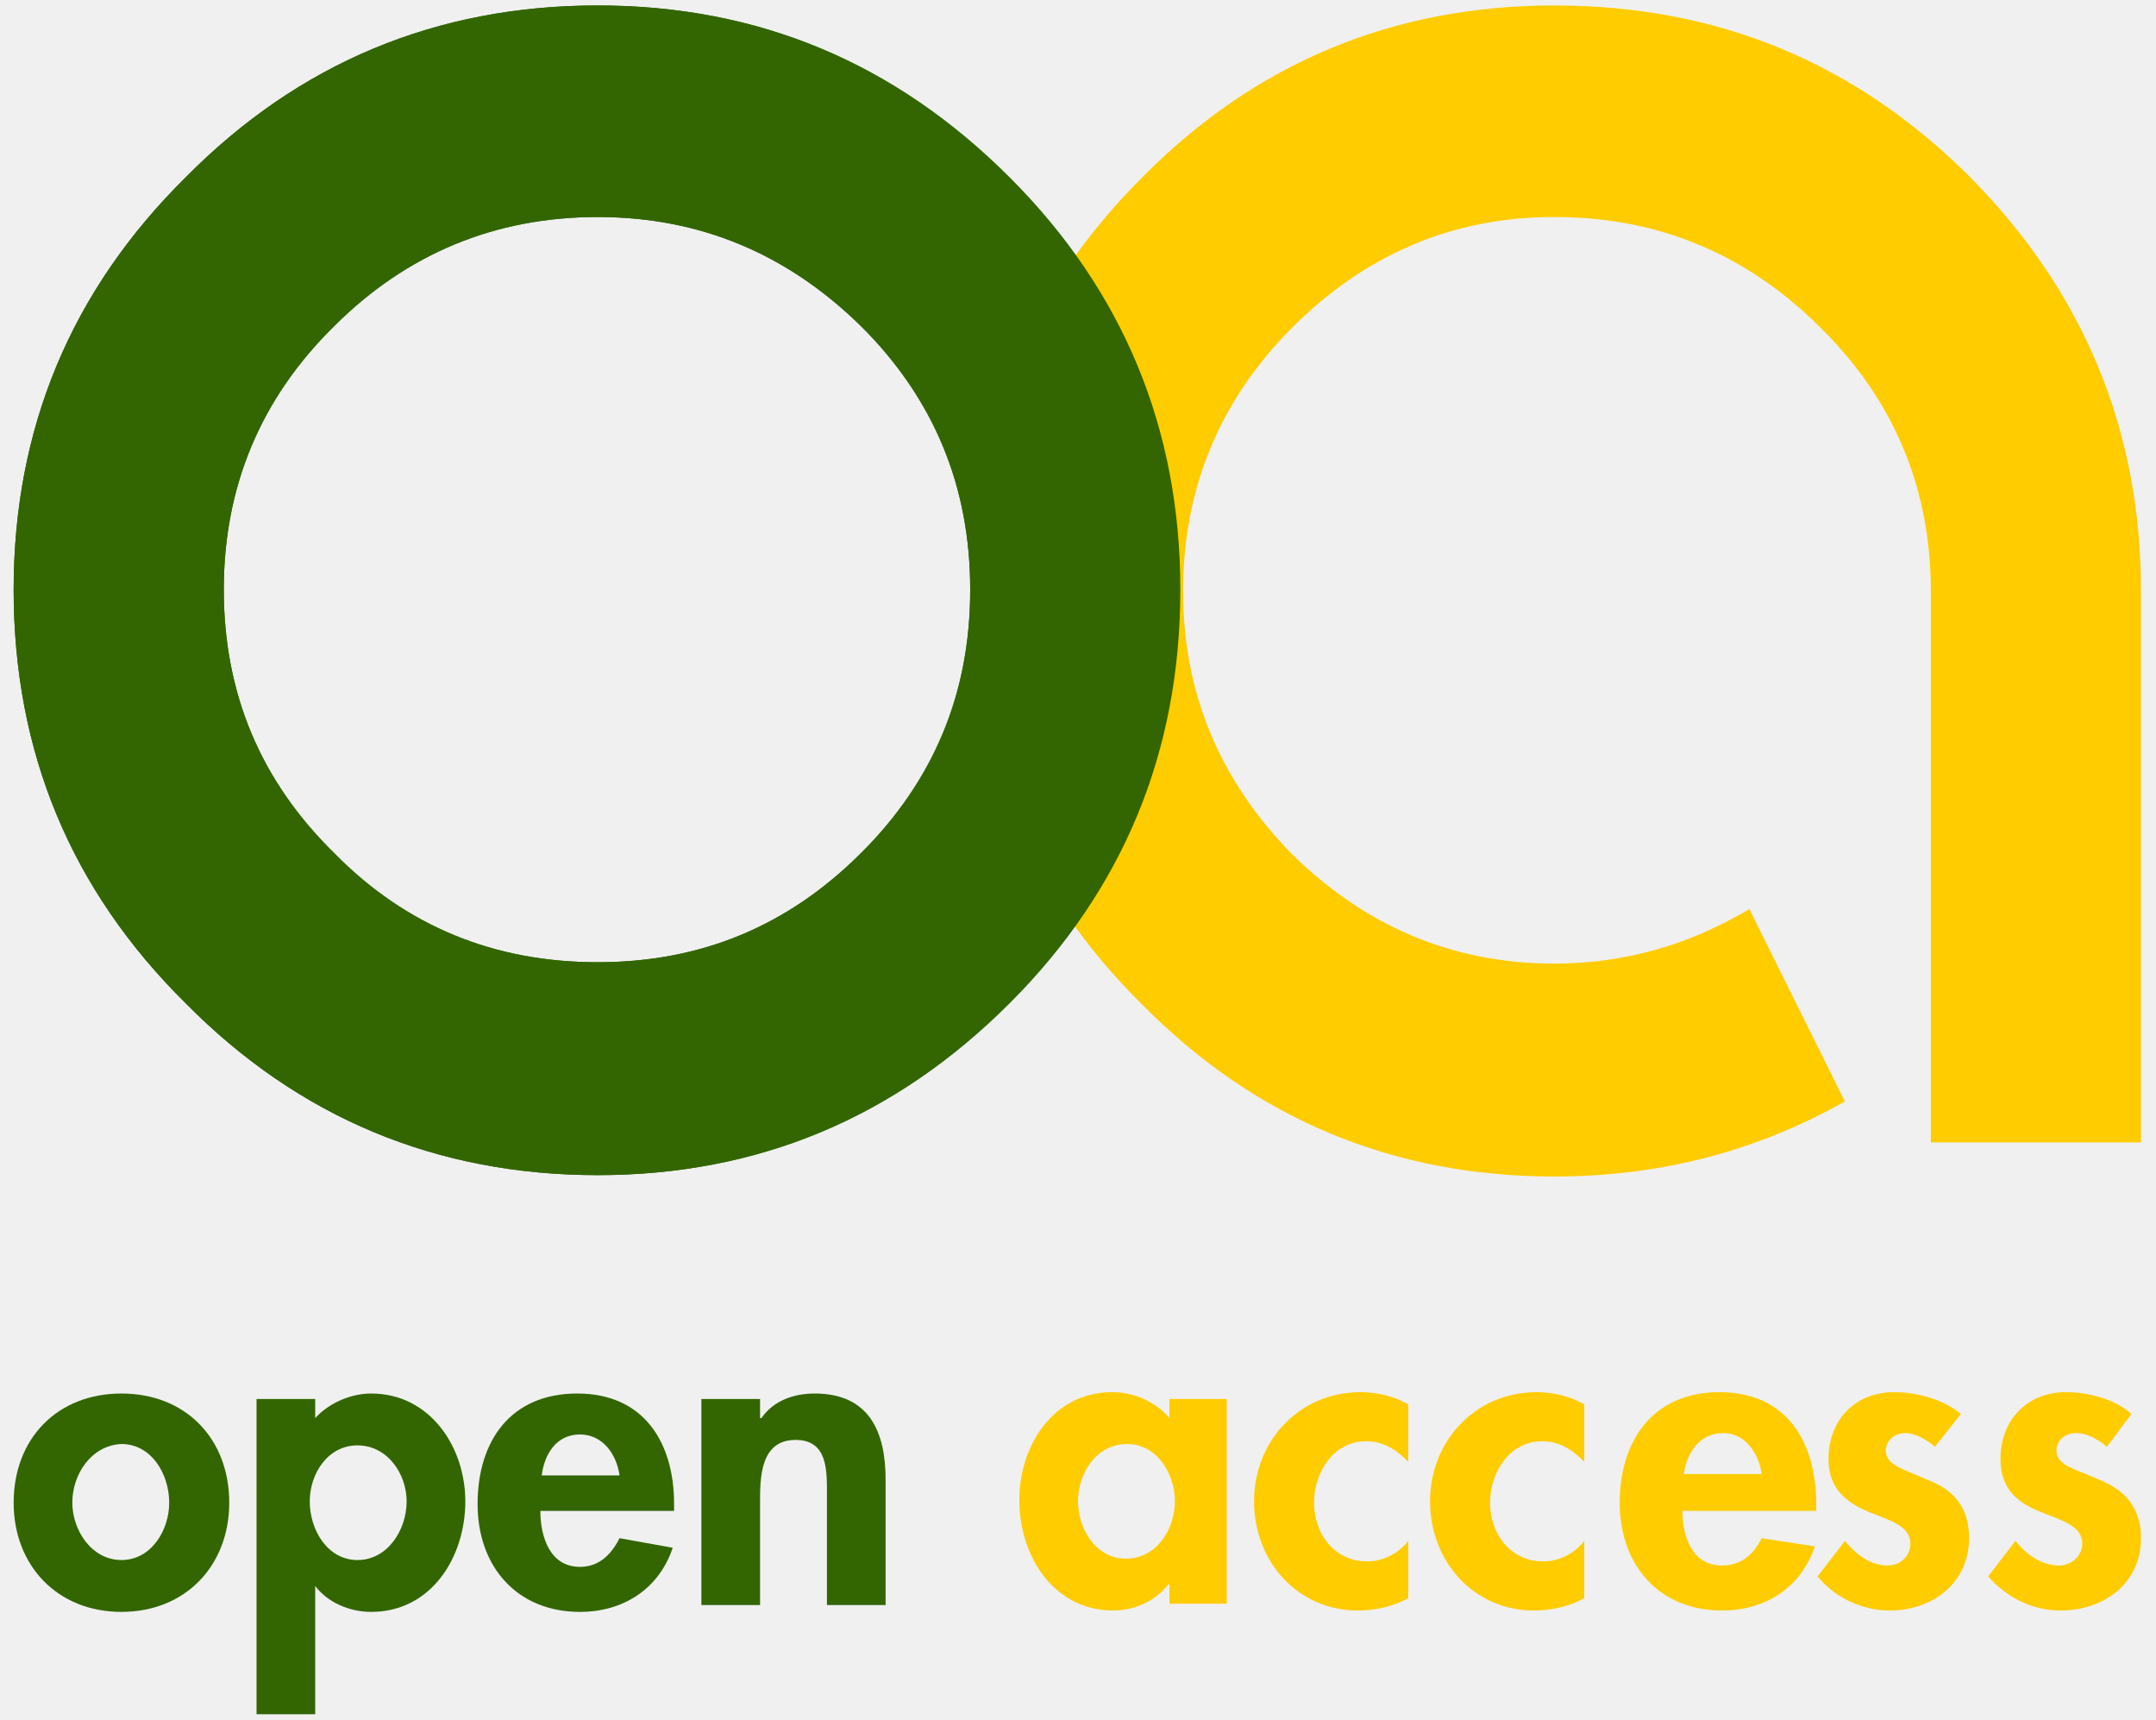
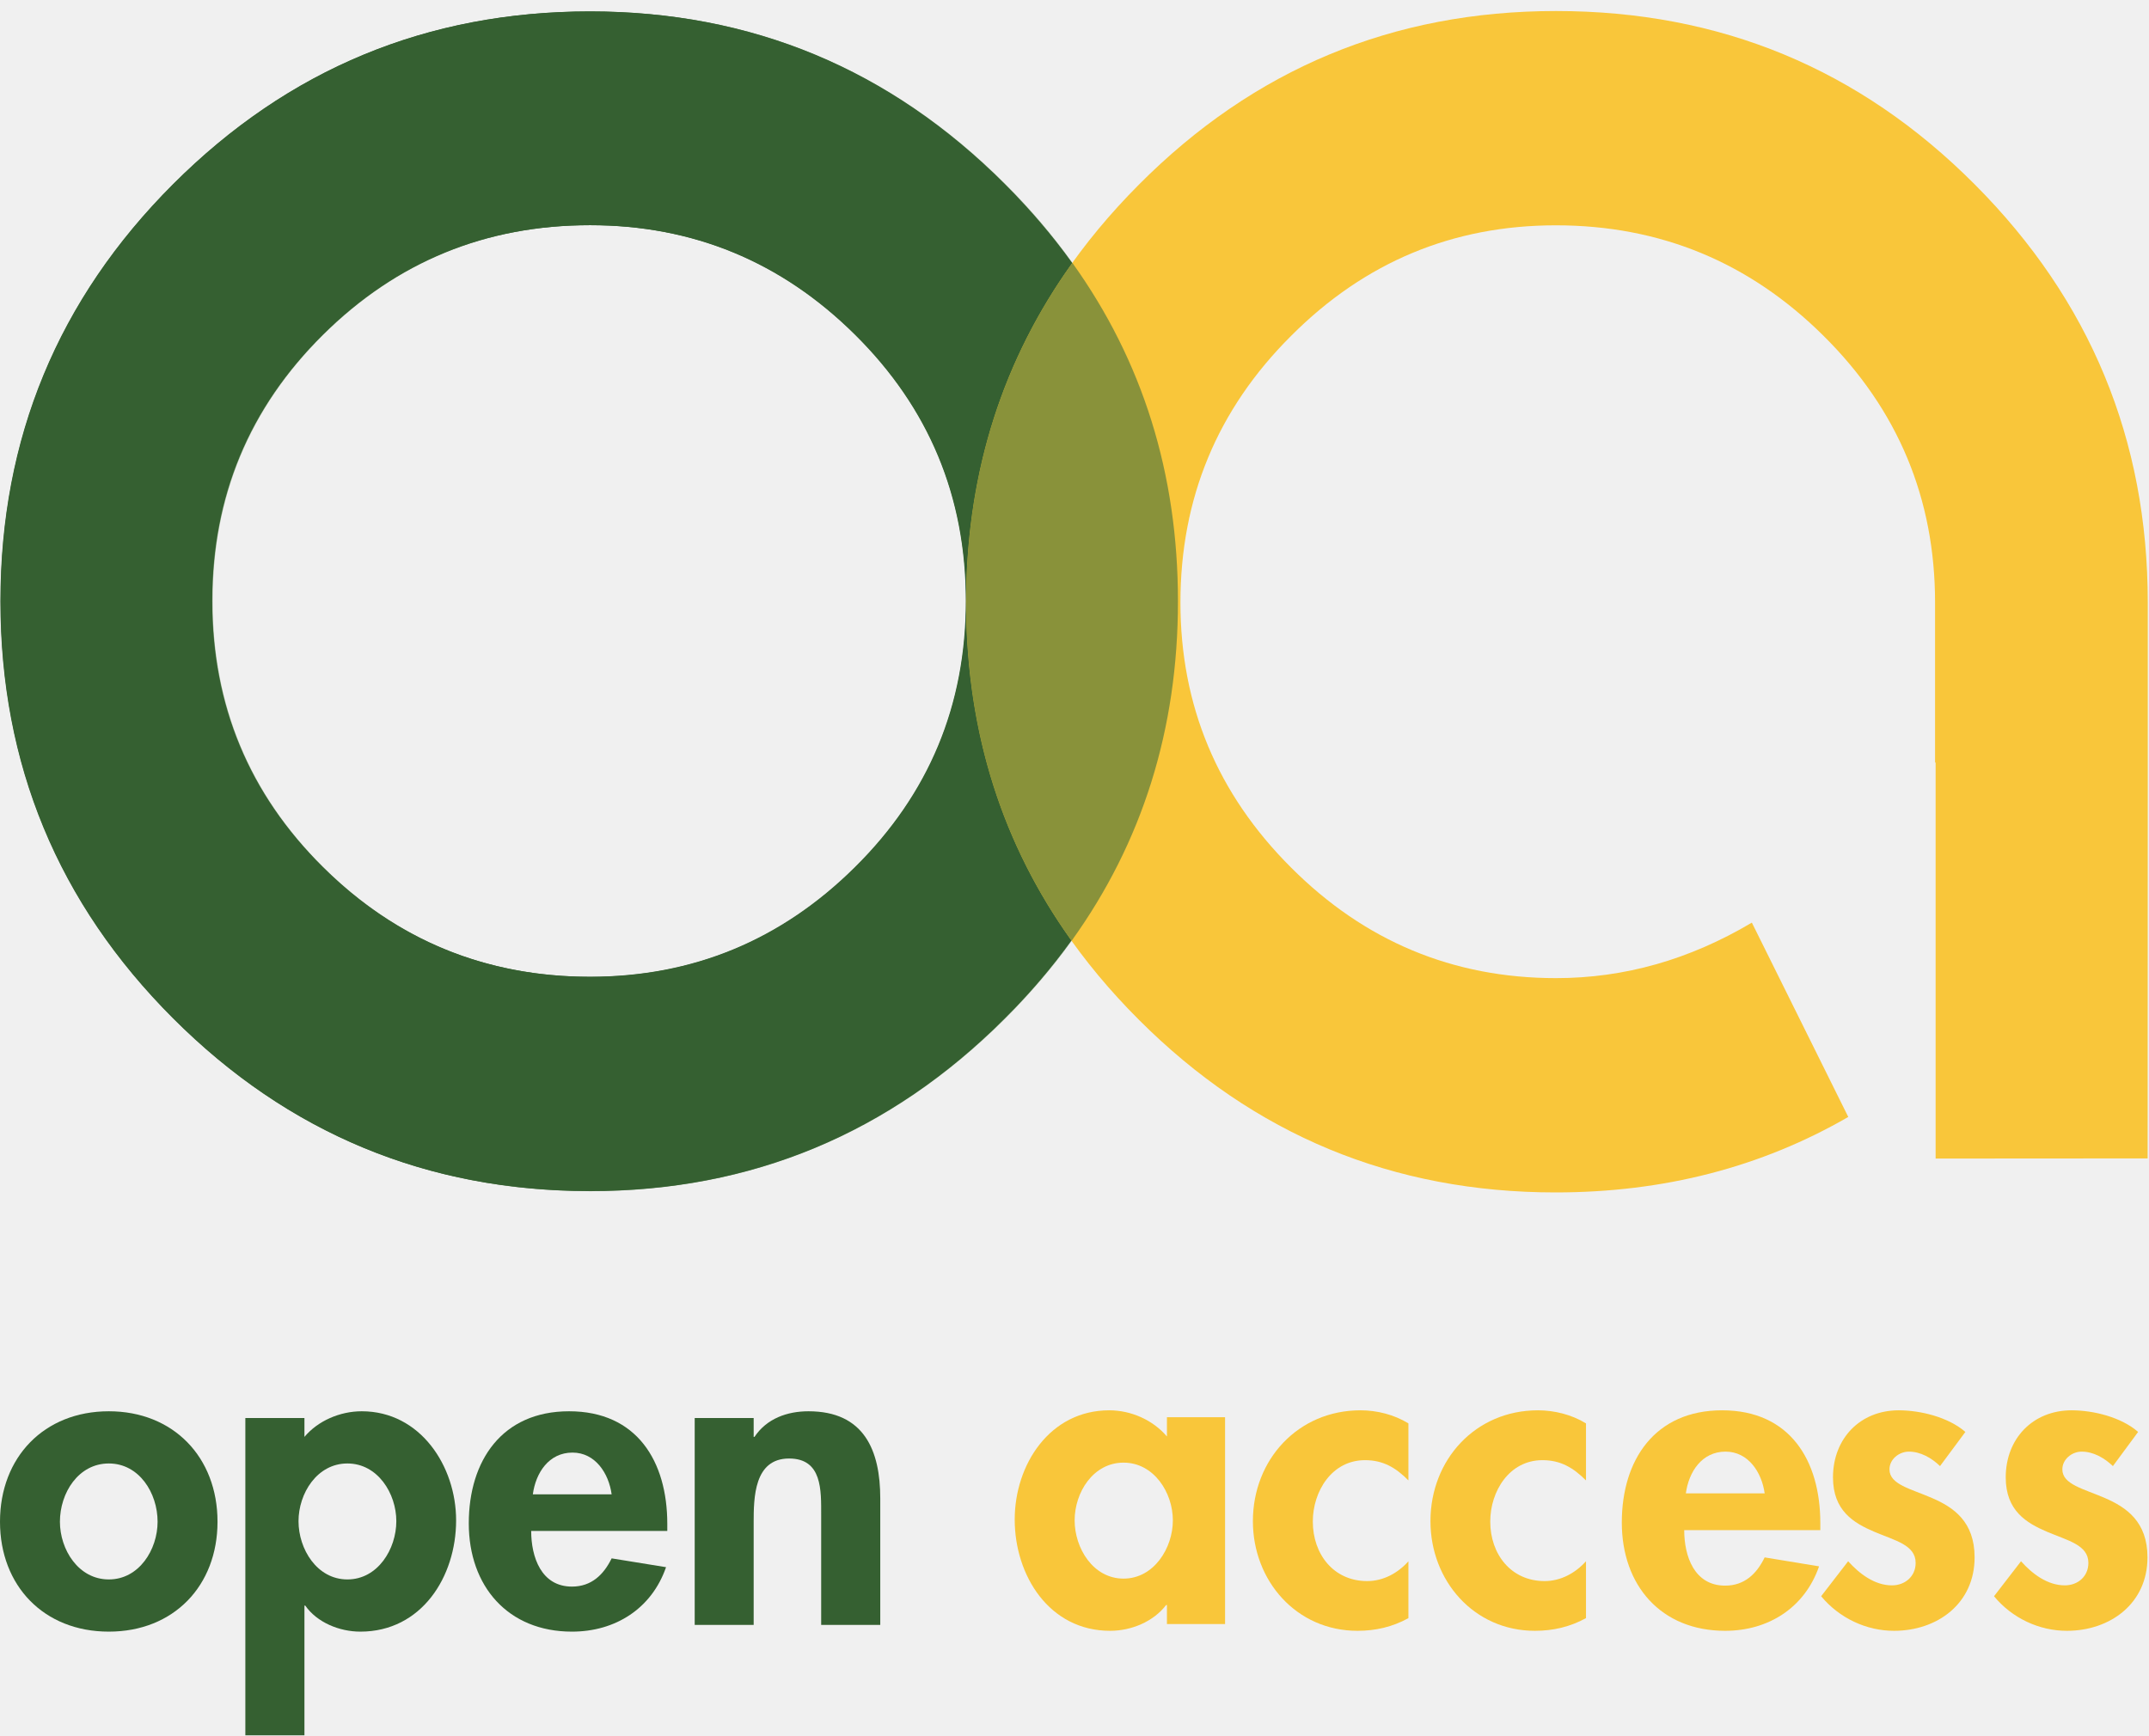
- <svg xmlns="http://www.w3.org/2000/svg" width="158" height="126" viewBox="0 0 158 126" version="1.1">
-   <path d="M13.6 13C21.9 4.6 32 0.4 43.8 0.4 55.5 0.4 65.6 4.6 73.9 13 82.3 21.3 86.5 31.4 86.5 43.2 86.5 55.1 82.3 65.2 73.9 73.5 65.6 81.9 55.5 86.1 43.8 86.1 32 86.1 21.9 81.9 13.6 73.5 5.2 65.2 1 55.1 1 43.2 1 31.4 5.2 21.3 13.6 13L13.6 13ZM24.4 62.5C29.8 67.9 36.2 70.5 43.8 70.5 51.3 70.5 57.7 67.9 63.1 62.5 68.4 57.2 71.1 50.8 71.1 43.2 71.1 35.6 68.4 29.2 63.1 23.9 57.7 18.6 51.3 15.9 43.8 15.9 36.2 15.9 29.8 18.6 24.4 23.9 19.1 29.2 16.4 35.6 16.4 43.2 16.4 50.8 19.1 57.2 24.4 62.5L24.4 62.5Z" fill="#336600" />
-   <path d="M156.9 43.3C156.9 31.5 152.7 21.4 144.4 13 136 4.6 125.9 0.4 113.9 0.4 102.1 0.4 92 4.6 83.7 13 75.3 21.4 71.1 31.5 71.1 43.3 71.1 55.2 75.3 65.3 83.7 73.6 92 82 102.1 86.2 113.9 86.2 121.8 86.2 128.8 84.3 135.2 80.7L128.2 66.6C123.7 69.3 118.9 70.6 113.9 70.6 106.5 70.6 100.1 67.9 94.7 62.6 89.4 57.2 86.7 50.8 86.7 43.3 86.7 35.8 89.4 29.3 94.7 24 100.1 18.6 106.5 15.9 113.9 15.9 121.5 15.9 128 18.6 133.4 24 138.8 29.3 141.5 35.8 141.5 43.3L141.5 55 141.5 54.9 141.5 83.7 156.9 83.7 156.9 57.1 156.9 43.3 156.9 43.3Z" fill="#FFCC00" />
-   <g transform="translate(1, 0)" fill="#336600">
-     <path d="M12.6 13C20.9 4.6 31 0.4 42.8 0.4 54.6 0.4 64.6 4.6 73 13 81.3 21.3 85.5 31.4 85.5 43.2 85.5 55.1 81.3 65.2 73 73.5 64.6 81.9 54.6 86.1 42.8 86.1 31 86.1 20.9 81.9 12.6 73.5 4.2 65.2 0 55.1 0 43.2 0 31.4 4.2 21.3 12.6 13L12.6 13ZM23.5 62.5C28.8 67.9 35.3 70.5 42.8 70.5 50.3 70.5 56.7 67.9 62.1 62.5 67.5 57.2 70.1 50.8 70.1 43.2 70.1 35.7 67.5 29.2 62.1 23.9 56.7 18.6 50.3 15.9 42.8 15.9 35.3 15.9 28.8 18.6 23.5 23.9 18.1 29.2 15.4 35.7 15.4 43.2 15.4 50.8 18.1 57.2 23.5 62.5L23.5 62.5Z" />
-   </g>
-   <g transform="translate(0, 101)">
-     <path d="M16.8 9.1C16.8 13.7 13.6 17.1 8.9 17.1 4.2 17.1 1 13.7 1 9.1 1 4.4 4.2 1.1 8.9 1.1 13.6 1.1 16.8 4.4 16.8 9.1L16.8 9.1ZM5.3 9.1C5.3 11.1 6.7 13.3 8.9 13.3 11.1 13.3 12.4 11.1 12.4 9.1 12.4 7 11.1 4.8 8.9 4.8 6.7 4.9 5.3 7 5.3 9.1L5.3 9.1Z" fill="#336600" />
-     <path d="M23.1 2.9C24.1 1.8 25.7 1.1 27.2 1.1 31.5 1.1 34.1 5 34.1 9 34.1 13.1 31.6 17.1 27.2 17.1 25.6 17.1 24 16.4 23.1 15.2L23.1 15.2 23.1 24.6 18.8 24.6 18.8 1.5 23.1 1.5 23.1 2.9 23.1 2.9ZM29.8 9C29.8 7 28.4 4.9 26.2 4.9 24 4.9 22.7 7 22.7 9 22.7 11.1 24 13.3 26.2 13.3 28.4 13.3 29.8 11.1 29.8 9L29.8 9Z" fill="#336600" />
-     <path d="M39.6 9.7C39.6 11.6 40.3 13.8 42.5 13.8 43.9 13.8 44.8 12.9 45.4 11.7L49.3 12.4C48.3 15.4 45.7 17.1 42.5 17.1 37.9 17.1 35 13.8 35 9.2 35 4.6 37.4 1.1 42.3 1.1 47.2 1.1 49.4 4.7 49.4 9.2L49.4 9.7 39.6 9.7 39.6 9.7ZM45.4 7.1C45.2 5.6 44.2 4.1 42.5 4.1 40.8 4.1 39.9 5.5 39.7 7.1L45.4 7.1 45.4 7.1Z" fill="#336600" />
-     <path d="M55.7 2.9L55.8 2.9C56.7 1.6 58.2 1.1 59.7 1.1 63.7 1.1 64.9 3.9 64.9 7.4L64.9 16.6 60.6 16.6 60.6 8.6C60.6 6.8 60.7 4.5 58.3 4.5 55.7 4.5 55.7 7.3 55.7 9.1L55.7 16.6 51.4 16.6 51.4 1.5 55.7 1.5 55.7 2.9 55.7 2.9Z" fill="#336600" />
-     <path d="M89.9 16.5L85.7 16.5 85.7 15.1 85.6 15.1C84.7 16.3 83.1 17 81.6 17 77.2 17 74.7 13 74.7 8.9 74.7 4.9 77.2 1 81.5 1 83.1 1 84.7 1.7 85.7 2.9L85.7 1.5 89.9 1.5 89.9 16.5 89.9 16.5ZM86.1 9C86.1 7 84.8 4.8 82.6 4.8 80.3 4.8 79 7 79 9 79 11 80.3 13.2 82.5 13.2 84.8 13.2 86.1 11 86.1 9L86.1 9Z" fill="#FFCC00" />
-     <path d="M103.2 6.1C102.3 5.2 101.4 4.6 100.1 4.6 97.7 4.6 96.3 6.9 96.3 9.1 96.3 11.4 97.8 13.4 100.2 13.4 101.4 13.4 102.5 12.8 103.2 11.9L103.2 16.1C102.1 16.7 100.8 17 99.5 17 95.1 17 91.9 13.4 91.9 9 91.9 4.6 95.2 1 99.7 1 100.9 1 102.2 1.3 103.2 1.9L103.2 6.1 103.2 6.1Z" fill="#FFCC00" />
-     <path d="M116.1 6.1C115.2 5.2 114.3 4.6 113 4.6 110.6 4.6 109.2 6.9 109.2 9.1 109.2 11.4 110.7 13.4 113.1 13.4 114.3 13.4 115.4 12.8 116.1 11.9L116.1 16.1C115 16.7 113.7 17 112.4 17 108 17 104.8 13.4 104.8 9 104.8 4.6 108.1 1 112.6 1 113.8 1 115.1 1.3 116.1 1.9L116.1 6.1 116.1 6.1Z" fill="#FFCC00" />
-     <path d="M123.3 9.7C123.3 11.6 124 13.7 126.2 13.7 127.6 13.7 128.5 12.9 129.1 11.7L133 12.3C132 15.3 129.4 17 126.2 17 121.6 17 118.7 13.7 118.7 9.1 118.7 4.6 121.1 1 126 1 130.9 1 133.1 4.6 133.1 9.2L133.1 9.7 123.3 9.7 123.3 9.7ZM129.1 7C128.9 5.5 127.9 4 126.3 4 124.5 4 123.6 5.5 123.4 7L129.1 7 129.1 7Z" fill="#FFCC00" />
-     <path d="M141.8 5C141.2 4.5 140.4 4 139.6 4 138.9 4 138.2 4.5 138.2 5.3 138.2 6.4 139.7 6.7 141.2 7.4 142.8 8 144.3 9.1 144.3 11.7 144.3 15 141.6 17 138.5 17 136.5 17 134.5 16.1 133.2 14.5L135.2 11.9C136 12.9 137.1 13.7 138.3 13.7 139.3 13.7 140 13 140 12.1 140 10.8 138.5 10.4 137 9.8 135.6 9.2 134 8.3 134 5.9 134 3 136 1 138.8 1 140.4 1 142.4 1.5 143.7 2.6L141.8 5 141.8 5Z" fill="#FFCC00" />
-     <path d="M154.4 5C153.8 4.5 153 4 152.1 4 151.4 4 150.7 4.5 150.7 5.3 150.7 6.4 152.3 6.7 153.8 7.4 155.3 8 156.9 9.1 156.9 11.7 156.9 15 154.2 17 151 17 149 17 147.1 16.1 145.7 14.5L147.7 11.9C148.5 12.9 149.6 13.7 150.9 13.7 151.8 13.7 152.6 13 152.6 12.1 152.6 10.8 151.1 10.4 149.6 9.8 148.1 9.2 146.6 8.3 146.6 5.9 146.6 3 148.6 1 151.4 1 153 1 155 1.5 156.2 2.6L154.4 5 154.4 5Z" fill="#FFCC00" />
+ <svg xmlns="http://www.w3.org/2000/svg" xmlns:xlink="http://www.w3.org/1999/xlink" width="156" height="126" viewBox="0 0 156 126" version="1.1">
+   <defs>
+     <path d="M0 126L155.91 126 155.91 0.8 0 0.8" />
+   </defs>
+   <g stroke="none" stroke-width="1" fill="none" fill-rule="evenodd">
+     <mask fill="white">
+       <use xlink:href="#path-1" />
+     </mask>
+     <path d="M23.43 62.95C28.78 68.26 35.25 70.92 42.82 70.92 50.3 70.92 56.72 68.26 62.07 62.95 67.43 57.64 70.11 51.21 70.11 43.63 70.11 36.06 67.43 29.62 62.07 24.31 56.72 19 50.3 16.35 42.82 16.35 35.25 16.35 28.78 19 23.43 24.31 18.07 29.62 15.4 36.06 15.4 43.63 15.4 51.21 18.07 57.64 23.43 62.95M12.56 13.37C20.92 5.01 31.01 0.83 42.82 0.83 54.55 0.83 64.59 5.01 72.94 13.37 81.31 21.73 85.48 31.83 85.48 43.66 85.48 55.48 81.31 65.58 72.94 73.94 64.59 82.3 54.55 86.48 42.82 86.48 31.01 86.48 20.92 82.3 12.56 73.94 4.2 65.58 0.03 55.48 0.03 43.66 0.03 31.83 4.2 21.73 12.56 13.37" fill="#356031" mask="url(#mask-2)" />
+     <path d="M155.91 43.72C155.91 31.91 151.72 21.79 143.36 13.4 135 5 124.87 0.8 112.95 0.8 101.12 0.8 91.03 5 82.67 13.41 74.3 21.81 70.13 31.93 70.13 43.75 70.13 55.58 74.3 65.68 82.67 74.04 91.02 82.4 101.11 86.58 112.92 86.58 120.78 86.58 127.85 84.75 134.17 81.1L127.17 66.99C122.66 69.67 117.93 71.02 112.96 71.02 105.48 71.02 99.06 68.34 93.72 62.99 88.36 57.64 85.69 51.22 85.69 43.75 85.69 36.19 88.36 29.73 93.72 24.39 99.06 19.03 105.47 16.36 112.94 16.36 120.5 16.36 126.98 19.03 132.37 24.38 137.77 29.73 140.47 36.19 140.47 43.75L140.47 55.37 140.51 55.36 140.51 84.12 155.9 84.11 155.91 57.51 155.91 43.72" fill="#F9C63A" mask="url(#mask-2)" />
+     <path d="M42.86 86.49C39.34 86.49 35.97 86.12 32.76 85.37 35.96 86.11 39.31 86.48 42.82 86.48 54.55 86.48 64.59 82.3 72.94 73.94 74.75 72.14 76.36 70.25 77.77 68.29 77.77 68.3 77.78 68.3 77.79 68.31 76.38 70.27 74.78 72.14 72.98 73.94 64.62 82.3 54.58 86.49 42.86 86.49M35.1 69.89C30.76 68.67 26.86 66.36 23.43 62.95 18.07 57.64 15.4 51.21 15.4 43.63 15.4 36.06 18.07 29.62 23.43 24.31 28.78 19 35.25 16.35 42.82 16.35L42.84 16.35C35.27 16.35 28.81 19.01 23.46 24.31 18.11 29.62 15.43 36.06 15.43 43.64 15.43 51.21 18.11 57.64 23.46 62.96 26.89 66.36 30.77 68.67 35.1 69.89M77.83 19.1C76.4 17.11 74.77 15.2 72.94 13.37 64.6 5.01 54.56 0.84 42.84 0.83L42.86 0.83C54.58 0.83 64.62 5.01 72.98 13.37 74.8 15.19 76.42 17.09 77.84 19.08 77.84 19.09 77.83 19.09 77.83 19.1" fill="#88A87D" />
+     <path d="M42.82 86.48C39.31 86.48 35.96 86.11 32.76 85.37 25.18 83.62 18.46 79.81 12.59 73.94 4.23 65.58 0.05 55.48 0.05 43.66 0.05 31.83 4.23 21.73 12.59 13.37 20.94 5.01 31.02 0.84 42.84 0.83 54.56 0.84 64.6 5.01 72.94 13.37 74.77 15.2 76.4 17.11 77.83 19.1 72.81 26.11 70.25 34.11 70.13 43.12 70.01 35.77 67.34 29.5 62.11 24.31 56.75 19 50.33 16.35 42.86 16.35L42.84 16.35 42.82 16.35C35.25 16.35 28.78 19 23.43 24.31 18.07 29.62 15.4 36.06 15.4 43.63 15.4 51.21 18.07 57.64 23.43 62.95 26.86 66.36 30.76 68.67 35.1 69.89 37.55 70.58 40.13 70.93 42.86 70.93 50.33 70.93 56.75 68.27 62.11 62.96 67.32 57.79 69.99 51.55 70.13 44.25 70.22 53.28 72.76 61.29 77.77 68.29 76.36 70.25 74.75 72.14 72.94 73.94 64.59 82.3 54.55 86.48 42.82 86.48" fill="#356031" />
+     <path d="M77.79 68.31C77.78 68.3 77.77 68.3 77.77 68.29 72.76 61.29 70.22 53.28 70.13 44.25 70.14 44.05 70.14 43.84 70.14 43.64 70.14 43.47 70.14 43.29 70.13 43.12 70.25 34.11 72.81 26.11 77.83 19.1 77.83 19.09 77.84 19.09 77.84 19.08 82.95 26.21 85.51 34.4 85.51 43.66 85.51 52.94 82.93 61.16 77.79 68.31" fill="#89923A" />
+     <path d="M4.35 110.49C4.35 112.51 5.69 114.68 7.9 114.68 10.1 114.68 11.44 112.51 11.44 110.49 11.44 108.4 10.1 106.26 7.9 106.26 5.69 106.26 4.35 108.4 4.35 110.49L4.35 110.49ZM15.79 110.49C15.79 115.14 12.61 118.47 7.9 118.47 3.18 118.47 0 115.14 0 110.49 0 105.8 3.21 102.47 7.9 102.47 12.58 102.47 15.79 105.8 15.79 110.49L15.79 110.49Z" fill="#356031" />
+     <path d="M28.77 110.45C28.77 108.44 27.42 106.26 25.22 106.26 23.01 106.26 21.67 108.44 21.67 110.45 21.67 112.48 23.01 114.68 25.22 114.68 27.42 114.68 28.77 112.48 28.77 110.45L28.77 110.45ZM22.1 104.33C23.07 103.17 24.67 102.47 26.26 102.47 30.51 102.47 33.11 106.45 33.11 110.39 33.11 114.49 30.6 118.47 26.16 118.47 24.63 118.47 23.01 117.8 22.16 116.58L22.1 116.58 22.1 126 17.81 126 17.81 102.96 22.1 102.96 22.1 104.33 22.1 104.33Z" fill="#356031" />
+     <path d="M44.4 108.5C44.19 106.97 43.21 105.47 41.56 105.47 39.84 105.47 38.89 106.94 38.68 108.5L44.4 108.5 44.4 108.5ZM38.56 111.16C38.56 113.06 39.29 115.2 41.52 115.2 42.93 115.2 43.82 114.34 44.4 113.15L48.35 113.79C47.31 116.79 44.68 118.47 41.52 118.47 36.87 118.47 34.03 115.17 34.03 110.61 34.03 106.05 36.45 102.47 41.31 102.47 46.24 102.47 48.44 106.11 48.44 110.64L48.44 111.16 38.56 111.16 38.56 111.16Z" fill="#356031" />
+     <path d="M54.71 104.33L54.77 104.33C55.66 102.99 57.16 102.47 58.69 102.47 62.73 102.47 63.9 105.31 63.9 108.8L63.9 117.98 59.61 117.98 59.61 110.03C59.61 108.22 59.7 105.9 57.28 105.9 54.74 105.9 54.71 108.74 54.71 110.55L54.71 117.98 50.43 117.98 50.43 102.96 54.71 102.96 54.71 104.33" fill="#356031" />
+     <path d="M85.14 110.39C85.14 108.37 83.76 106.2 81.56 106.2 79.35 106.2 78.01 108.37 78.01 110.39 78.01 112.41 79.35 114.62 81.56 114.62 83.76 114.62 85.14 112.41 85.14 110.39L85.14 110.39ZM88.93 117.92L84.71 117.92 84.71 116.54 84.65 116.54C83.73 117.74 82.14 118.41 80.58 118.41 76.17 118.41 73.66 114.4 73.66 110.33 73.66 106.35 76.2 102.4 80.52 102.4 82.08 102.4 83.67 103.08 84.71 104.3L84.71 102.9 88.93 102.9 88.93 117.92 88.93 117.92Z" fill="#F9C63A" />
+     <path d="M102.24 107.49C101.33 106.57 100.41 106.02 99.09 106.02 96.68 106.02 95.3 108.28 95.3 110.48 95.3 112.84 96.8 114.8 99.25 114.8 100.41 114.8 101.48 114.22 102.24 113.36L102.24 117.49C101.08 118.13 99.86 118.41 98.54 118.41 94.1 118.41 90.95 114.77 90.95 110.45 90.95 105.98 94.23 102.4 98.76 102.4 99.95 102.4 101.2 102.71 102.24 103.35L102.24 107.49" fill="#F9C63A" />
+     <path d="M115.13 107.49C114.21 106.57 113.29 106.02 111.97 106.02 109.56 106.02 108.18 108.28 108.18 110.48 108.18 112.84 109.68 114.8 112.13 114.8 113.29 114.8 114.36 114.22 115.13 113.36L115.13 117.49C113.96 118.13 112.74 118.41 111.42 118.41 106.99 118.41 103.84 114.77 103.84 110.45 103.84 105.98 107.11 102.4 111.64 102.4 112.83 102.4 114.09 102.71 115.13 103.35L115.13 107.49" fill="#F9C63A" />
+     <path d="M128.1 108.43C127.89 106.9 126.91 105.4 125.26 105.4 123.54 105.4 122.59 106.87 122.38 108.43L128.1 108.43 128.1 108.43ZM122.26 111.1C122.26 112.99 122.99 115.13 125.23 115.13 126.63 115.13 127.52 114.28 128.1 113.08L132.05 113.73C131.01 116.73 128.38 118.41 125.23 118.41 120.57 118.41 117.73 115.11 117.73 110.55 117.73 105.98 120.15 102.4 125.01 102.4 129.94 102.4 132.14 106.05 132.14 110.58L132.14 111.1 122.26 111.1 122.26 111.1Z" fill="#F9C63A" />
+     <path d="M140.83 106.45C140.22 105.86 139.42 105.4 138.57 105.4 137.86 105.4 137.16 105.95 137.16 106.69 137.16 107.79 138.72 108.1 140.25 108.77 141.81 109.44 143.34 110.48 143.34 113.08 143.34 116.42 140.65 118.41 137.49 118.41 135.48 118.41 133.52 117.49 132.2 115.9L134.16 113.36C134.99 114.28 136.09 115.11 137.34 115.11 138.29 115.11 139.06 114.46 139.06 113.48 139.06 112.17 137.56 111.86 136.06 111.22 134.56 110.58 133.06 109.69 133.06 107.27 133.06 104.46 135.02 102.4 137.83 102.4 139.42 102.4 141.44 102.9 142.67 103.97L140.83 106.45" fill="#F9C63A" />
+     <path d="M153.38 106.45C152.76 105.86 151.97 105.4 151.11 105.4 150.41 105.4 149.71 105.95 149.71 106.69 149.71 107.79 151.27 108.1 152.8 108.77 154.35 109.44 155.89 110.48 155.89 113.08 155.89 116.42 153.19 118.41 150.04 118.41 148.02 118.41 146.06 117.49 144.75 115.9L146.71 113.36C147.53 114.28 148.63 115.11 149.89 115.11 150.84 115.11 151.6 114.46 151.6 113.48 151.6 112.17 150.1 111.86 148.6 111.22 147.1 110.58 145.6 109.69 145.6 107.27 145.6 104.46 147.56 102.4 150.38 102.4 151.97 102.4 153.99 102.9 155.21 103.97L153.38 106.45" fill="#F9C63A" />
  </g>
</svg>
